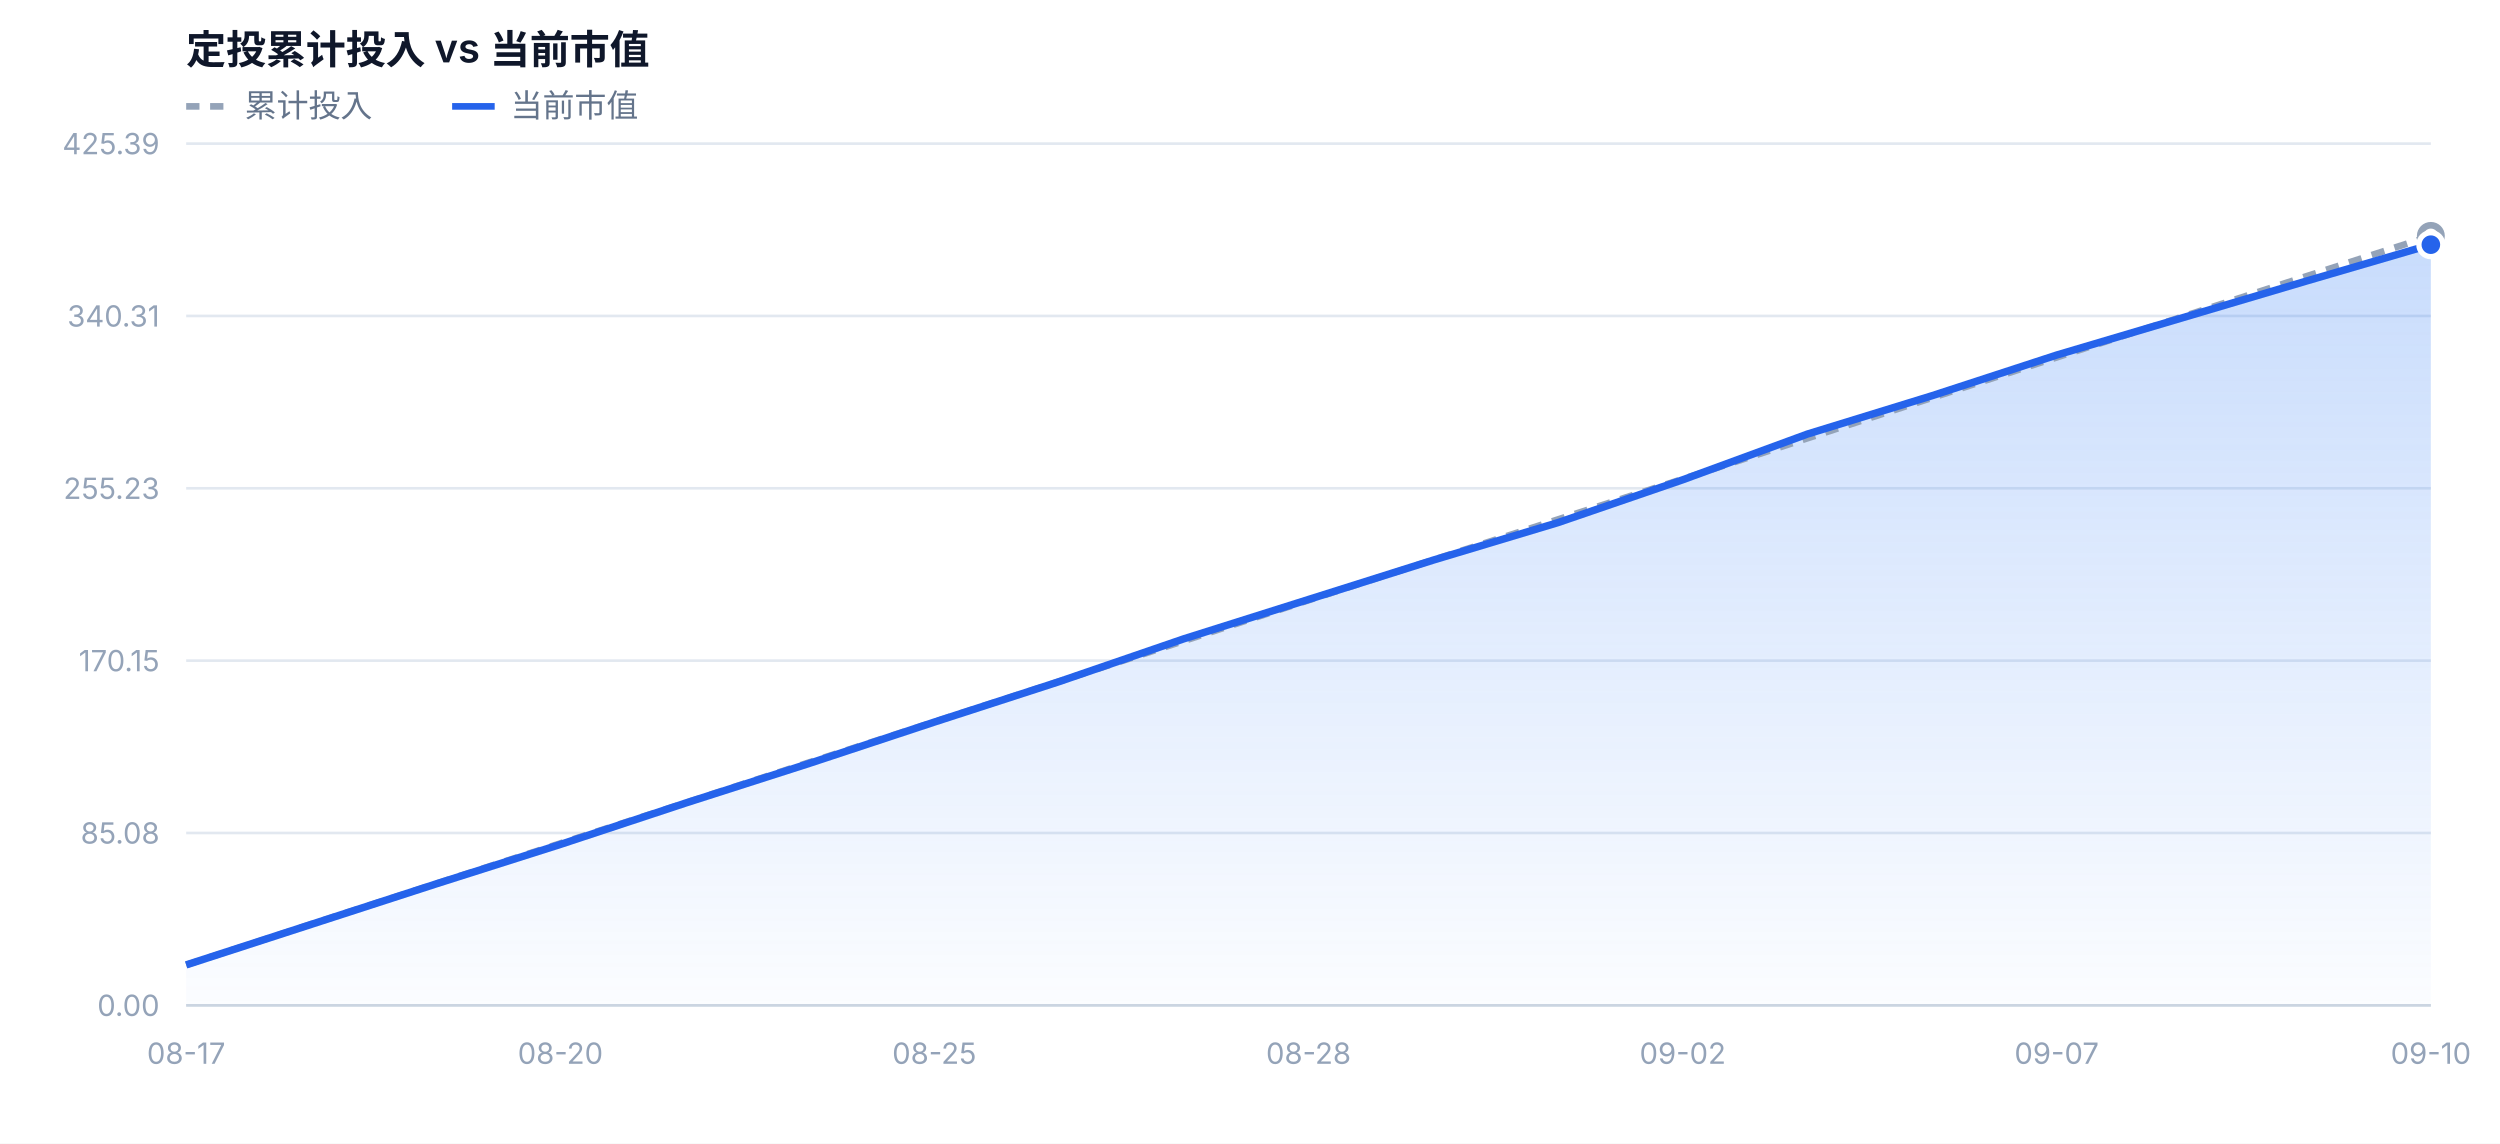
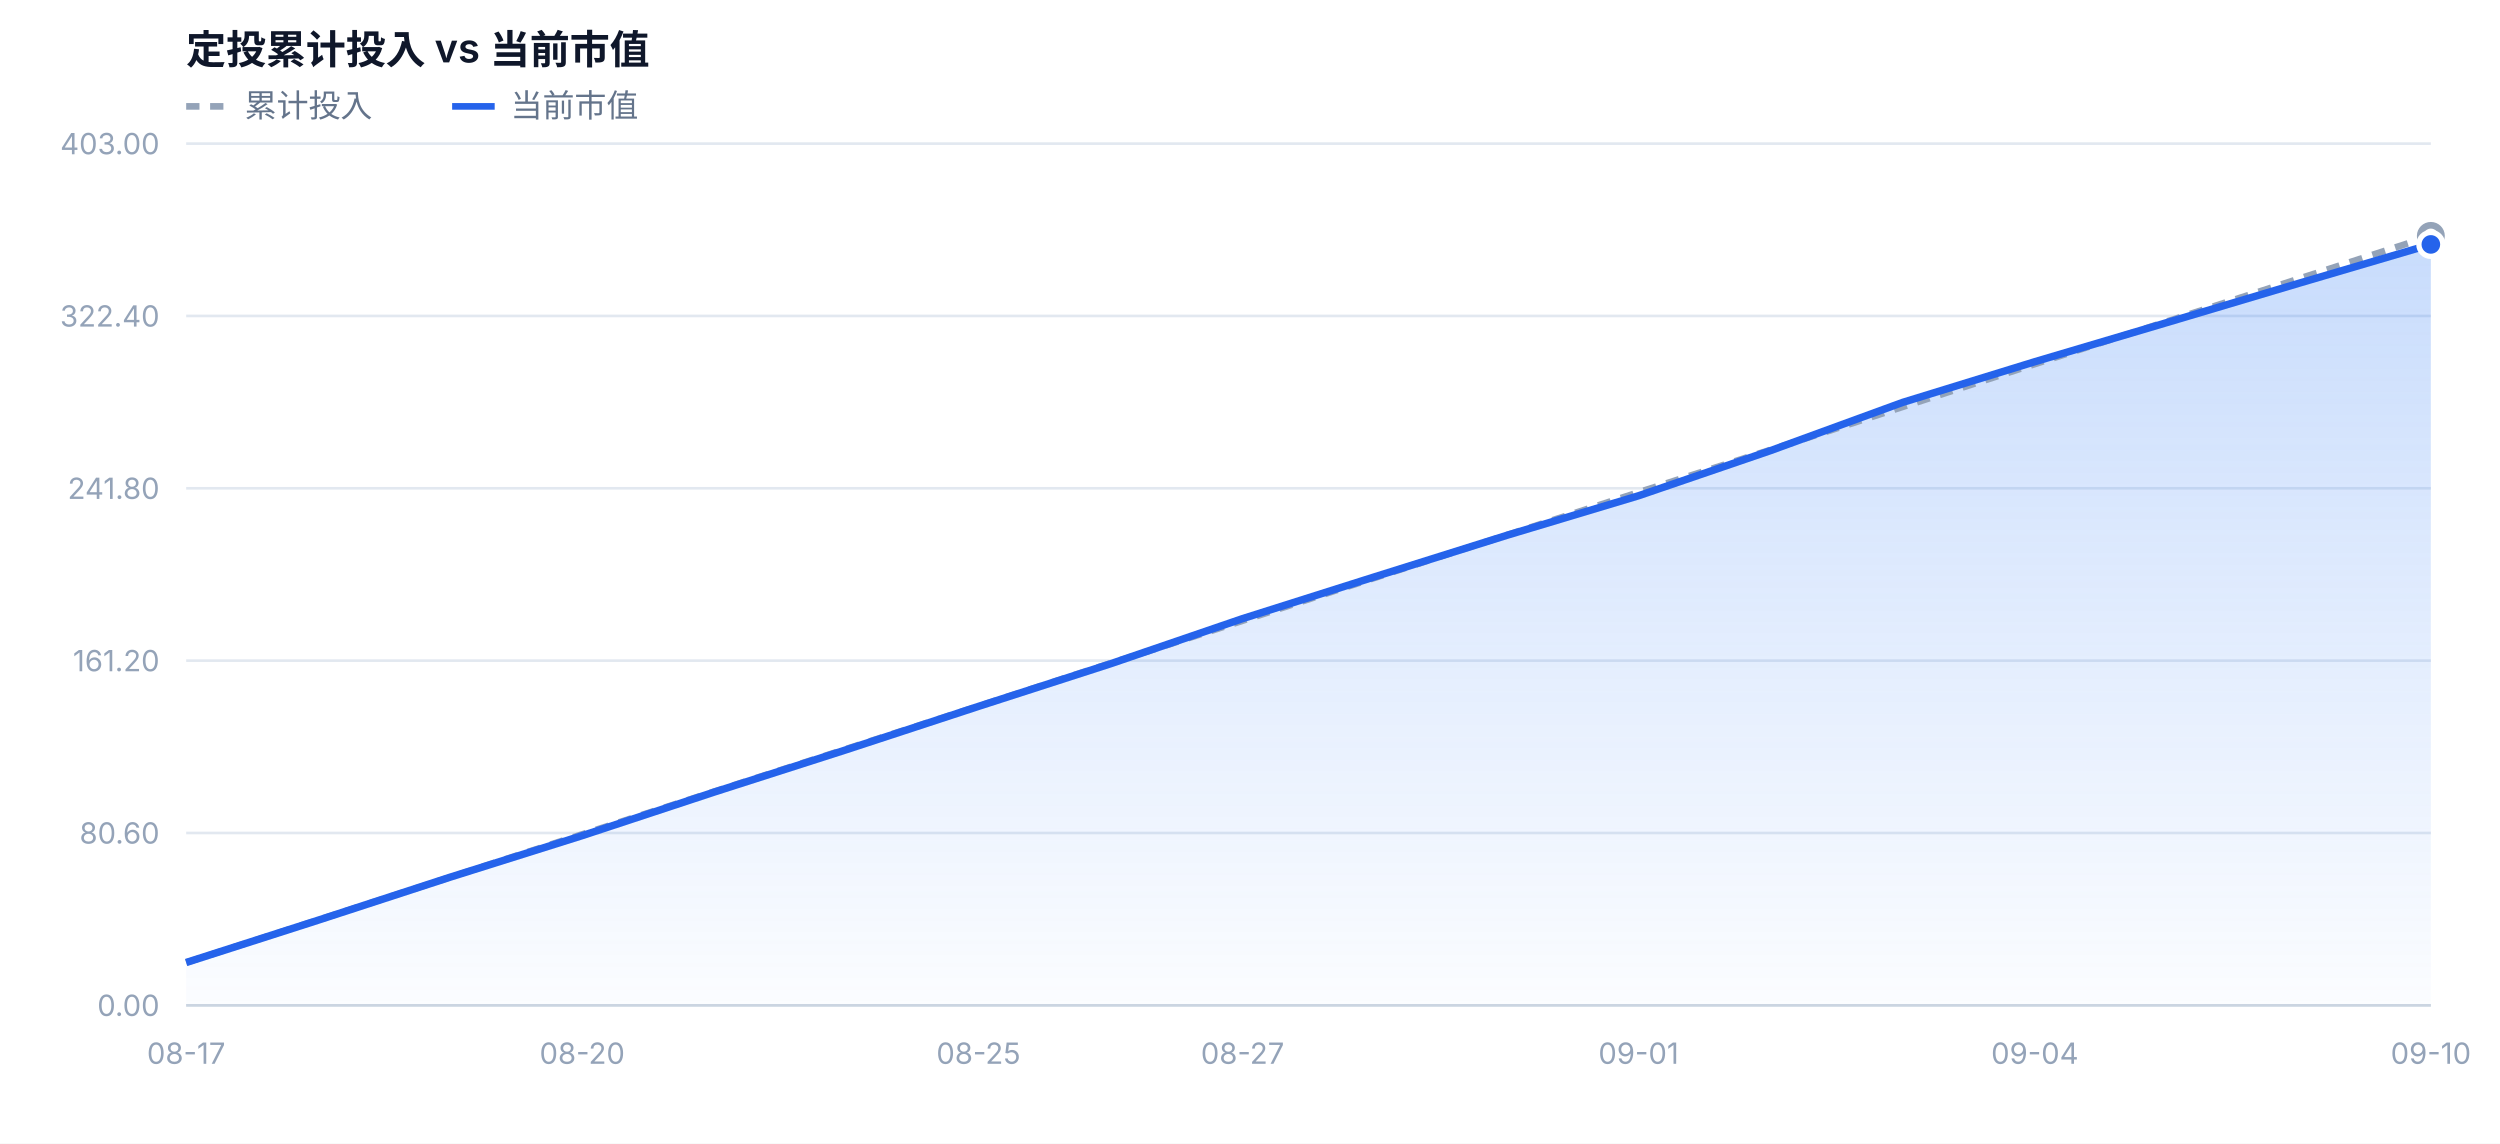
<svg xmlns="http://www.w3.org/2000/svg" width="940" height="430" viewBox="0 0 940 430" font-family="-apple-system,BlinkMacSystemFont,'Segoe UI','PingFang SC','Microsoft YaHei',sans-serif">
  <defs>
    <linearGradient id="mvFill" x1="0" y1="0" x2="0" y2="1">
      <stop offset="0%" stop-color="#3b82f6" stop-opacity="0.28" />
      <stop offset="100%" stop-color="#3b82f6" stop-opacity="0.02" />
    </linearGradient>
  </defs>
  <rect x="0" y="0" width="940" height="430" fill="#ffffff" />
  <text x="70" y="24" font-size="15" font-weight="600" fill="#0f172a">定投累计投入 vs 当前市值</text>
  <line x1="70" y1="40" x2="86" y2="40" stroke="#94a3b8" stroke-width="2.5" stroke-dasharray="5 4" />
  <text x="92" y="44" font-size="12" fill="#64748b">累计投入</text>
  <line x1="170" y1="40" x2="186" y2="40" stroke="#2563eb" stroke-width="2.5" />
  <text x="192" y="44" font-size="12" fill="#64748b">当前市值</text>
  <line x1="70" y1="378.0" x2="914" y2="378.0" stroke="#e2e8f0" stroke-width="1" />
  <text x="60" y="382.0" text-anchor="end" font-size="11" fill="#94a3b8">0.00</text>
  <line x1="70" y1="313.2" x2="914" y2="313.2" stroke="#e2e8f0" stroke-width="1" />
-   <text x="60" y="317.2" text-anchor="end" font-size="11" fill="#94a3b8">85.08</text>
+   <text x="60" y="317.2" text-anchor="end" font-size="11" fill="#94a3b8">80.60</text>
  <line x1="70" y1="248.4" x2="914" y2="248.4" stroke="#e2e8f0" stroke-width="1" />
-   <text x="60" y="252.4" text-anchor="end" font-size="11" fill="#94a3b8">170.15</text>
+   <text x="60" y="252.4" text-anchor="end" font-size="11" fill="#94a3b8">161.20</text>
  <line x1="70" y1="183.6" x2="914" y2="183.6" stroke="#e2e8f0" stroke-width="1" />
-   <text x="60" y="187.6" text-anchor="end" font-size="11" fill="#94a3b8">255.23</text>
+   <text x="60" y="187.6" text-anchor="end" font-size="11" fill="#94a3b8">241.80</text>
  <line x1="70" y1="118.8" x2="914" y2="118.8" stroke="#e2e8f0" stroke-width="1" />
-   <text x="60" y="122.8" text-anchor="end" font-size="11" fill="#94a3b8">340.31</text>
+   <text x="60" y="122.8" text-anchor="end" font-size="11" fill="#94a3b8">322.40</text>
  <line x1="70" y1="54.0" x2="914" y2="54.0" stroke="#e2e8f0" stroke-width="1" />
-   <text x="60" y="58.0" text-anchor="end" font-size="11" fill="#94a3b8">425.39</text>
-   <path d="M70.0,378.0 L70.0,362.8 L116.9,347.6 L163.8,332.4 L210.7,317.5 L257.6,302.0 L304.4,287.0 L351.3,271.5 L398.2,256.3 L445.1,240.2 L492.0,225.4 L538.9,210.6 L585.8,196.5 L632.7,180.4 L679.6,163.2 L726.4,148.8 L773.3,133.5 L820.2,119.6 L867.1,105.7 L914.0,92.0 L914.0,378.0 Z" fill="url(#mvFill)" />
-   <path d="M70.0,362.8 L116.9,347.5 L163.8,332.3 L210.7,317.1 L257.6,301.9 L304.4,286.6 L351.3,271.4 L398.2,256.2 L445.1,241.0 L492.0,225.7 L538.9,210.5 L585.8,195.3 L632.7,180.1 L679.6,164.8 L726.4,149.6 L773.3,134.4 L820.2,119.2 L867.1,103.9 L914.0,88.7" fill="none" stroke="#94a3b8" stroke-width="2.5" stroke-dasharray="5 4" stroke-linejoin="round" />
-   <path d="M70.0,362.8 L116.9,347.6 L163.8,332.4 L210.7,317.5 L257.6,302.0 L304.4,287.0 L351.3,271.5 L398.2,256.3 L445.1,240.2 L492.0,225.4 L538.9,210.6 L585.8,196.5 L632.7,180.4 L679.6,163.2 L726.4,148.8 L773.3,133.5 L820.2,119.6 L867.1,105.7 L914.0,92.0" fill="none" stroke="#2563eb" stroke-width="2.8" stroke-linejoin="round" />
+   <text x="60" y="58.0" text-anchor="end" font-size="11" fill="#94a3b8">403.00</text>
+   <path d="M70.0,378.0 L70.0,361.9 L119.6,346.0 L169.3,329.8 L218.9,314.2 L268.6,297.8 L318.2,281.9 L367.9,265.6 L417.5,249.6 L467.2,232.6 L516.8,216.9 L566.5,201.3 L616.1,186.4 L665.8,169.4 L715.4,151.3 L765.1,136.0 L814.7,121.3 L864.4,106.5 L914.0,91.9 L914.0,378.0 Z" fill="url(#mvFill)" />
+   <path d="M70.0,361.9 L119.6,345.9 L169.3,329.8 L218.9,313.7 L268.6,297.6 L318.2,281.6 L367.9,265.5 L417.5,249.4 L467.2,233.4 L516.8,217.3 L566.5,201.2 L616.1,185.1 L665.8,169.1 L715.4,153.0 L765.1,136.9 L814.7,120.9 L864.4,104.8 L914.0,88.7" fill="none" stroke="#94a3b8" stroke-width="2.5" stroke-dasharray="5 4" stroke-linejoin="round" />
+   <path d="M70.0,361.9 L119.6,346.0 L169.3,329.8 L218.9,314.2 L268.6,297.8 L318.2,281.9 L367.9,265.6 L417.5,249.6 L467.2,232.6 L516.8,216.9 L566.5,201.3 L616.1,186.4 L665.8,169.4 L715.4,151.3 L765.1,136.0 L814.7,121.3 L864.4,106.5 L914.0,91.9" fill="none" stroke="#2563eb" stroke-width="2.8" stroke-linejoin="round" />
  <circle cx="914.0" cy="88.7" r="4" fill="#ffffff" stroke="#94a3b8" stroke-width="2.5" />
-   <circle cx="914.0" cy="92.0" r="4.5" fill="#2563eb" stroke="#ffffff" stroke-width="2" />
+   <circle cx="914.0" cy="91.9" r="4.5" fill="#2563eb" stroke="#ffffff" stroke-width="2" />
  <text x="70.0" y="400.0" text-anchor="middle" font-size="11" fill="#94a3b8">08-17</text>
-   <text x="210.7" y="400.0" text-anchor="middle" font-size="11" fill="#94a3b8">08-20</text>
-   <text x="351.3" y="400.0" text-anchor="middle" font-size="11" fill="#94a3b8">08-25</text>
-   <text x="492.0" y="400.0" text-anchor="middle" font-size="11" fill="#94a3b8">08-28</text>
-   <text x="632.7" y="400.0" text-anchor="middle" font-size="11" fill="#94a3b8">09-02</text>
-   <text x="773.3" y="400.0" text-anchor="middle" font-size="11" fill="#94a3b8">09-07</text>
+   <text x="218.9" y="400.0" text-anchor="middle" font-size="11" fill="#94a3b8">08-20</text>
+   <text x="367.9" y="400.0" text-anchor="middle" font-size="11" fill="#94a3b8">08-25</text>
+   <text x="467.2" y="400.0" text-anchor="middle" font-size="11" fill="#94a3b8">08-27</text>
+   <text x="616.1" y="400.0" text-anchor="middle" font-size="11" fill="#94a3b8">09-01</text>
+   <text x="765.1" y="400.0" text-anchor="middle" font-size="11" fill="#94a3b8">09-04</text>
  <text x="914.0" y="400.0" text-anchor="middle" font-size="11" fill="#94a3b8">09-10</text>
  <line x1="70" y1="378.0" x2="914" y2="378.0" stroke="#cbd5e1" stroke-width="1" />
</svg>
